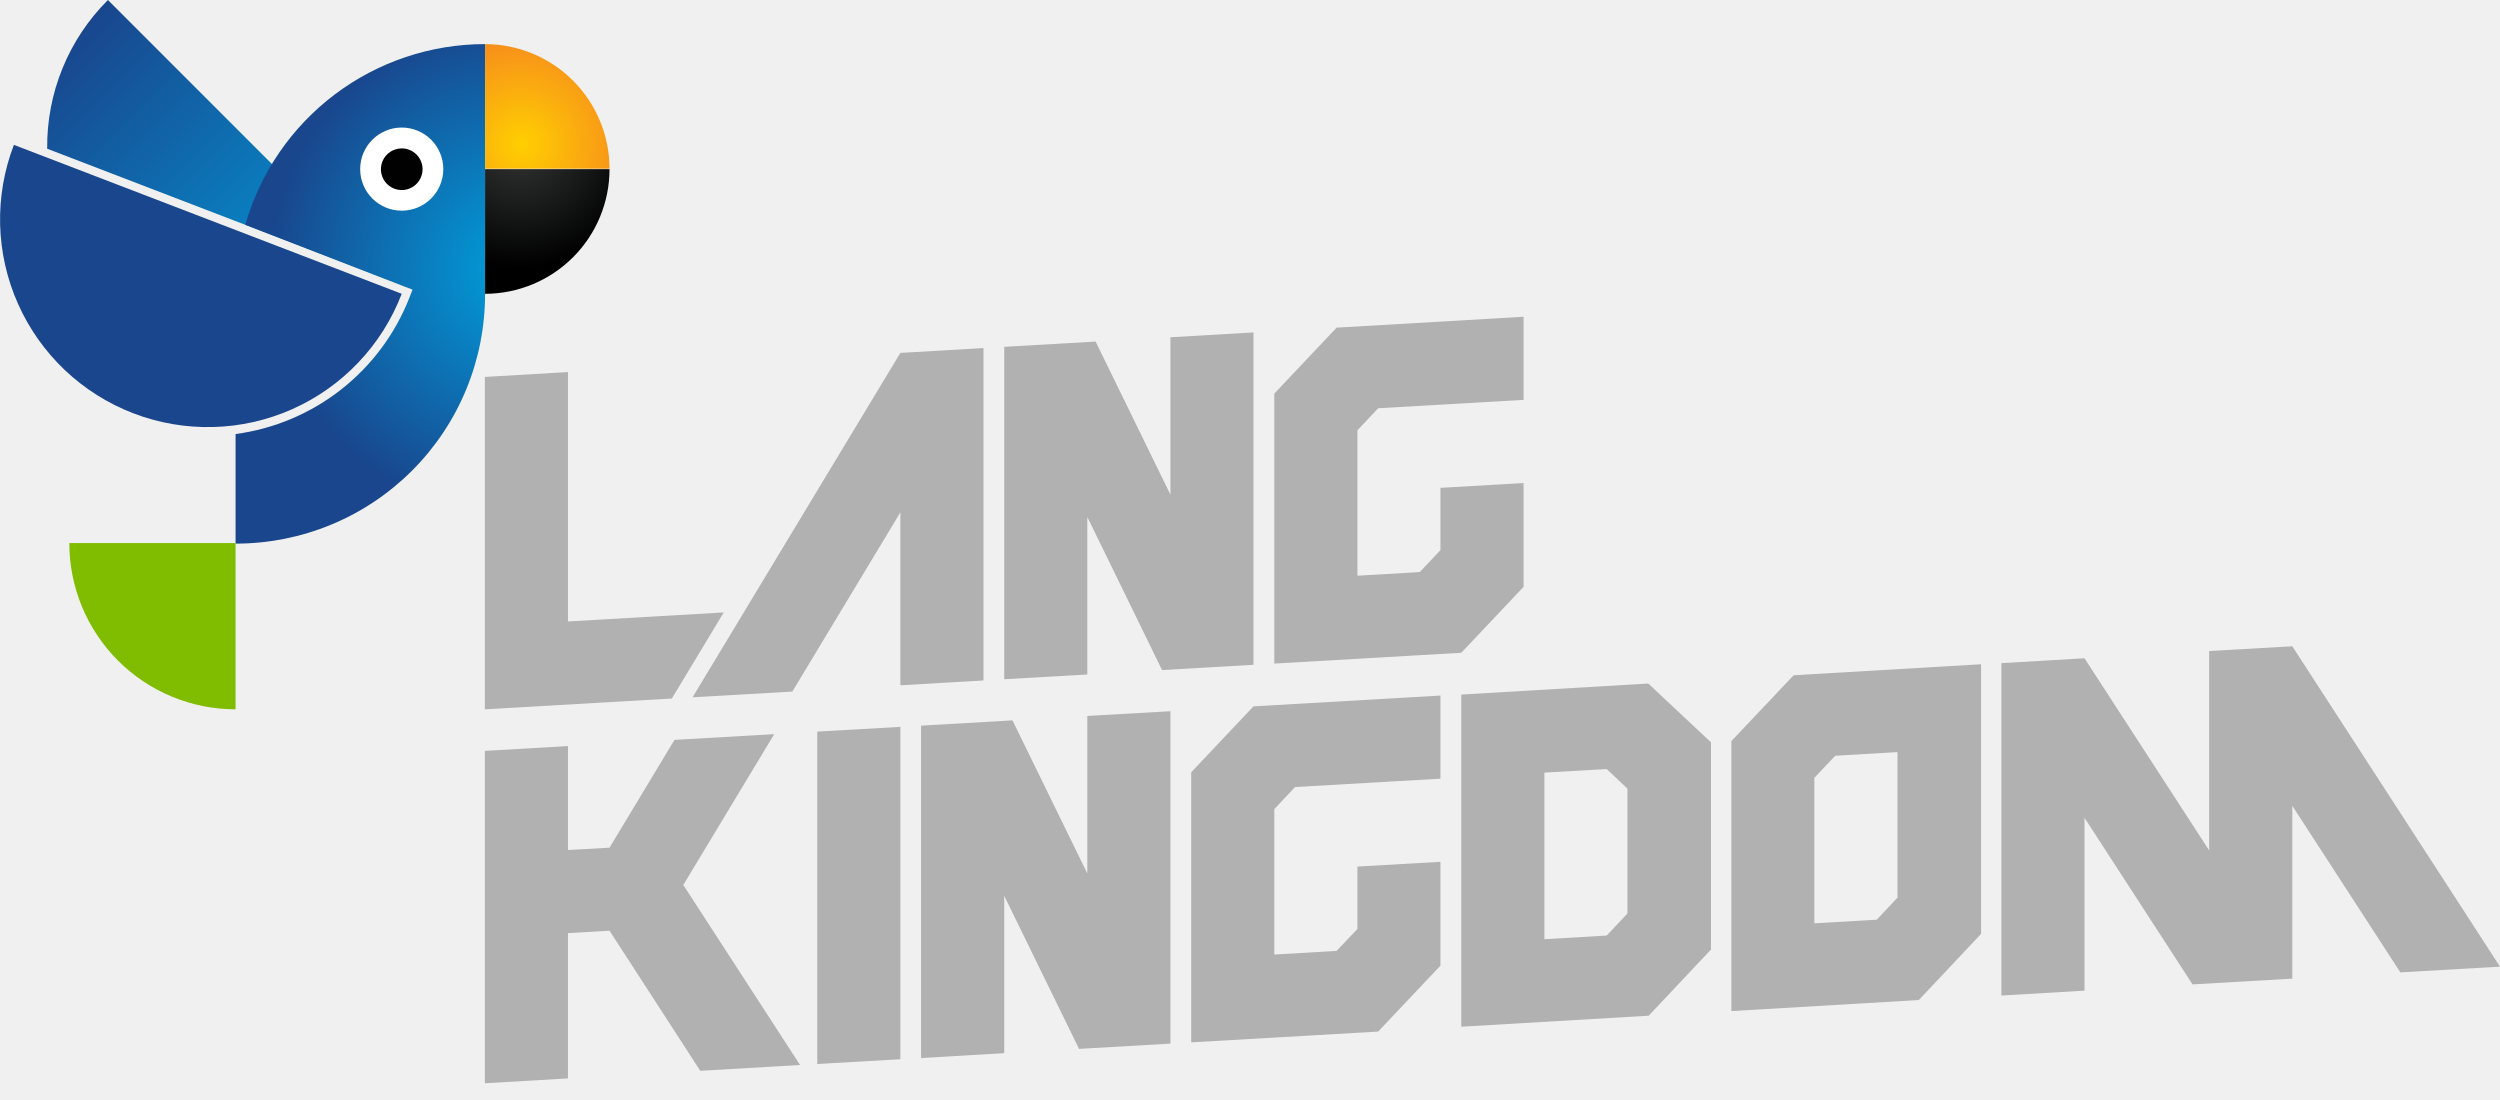
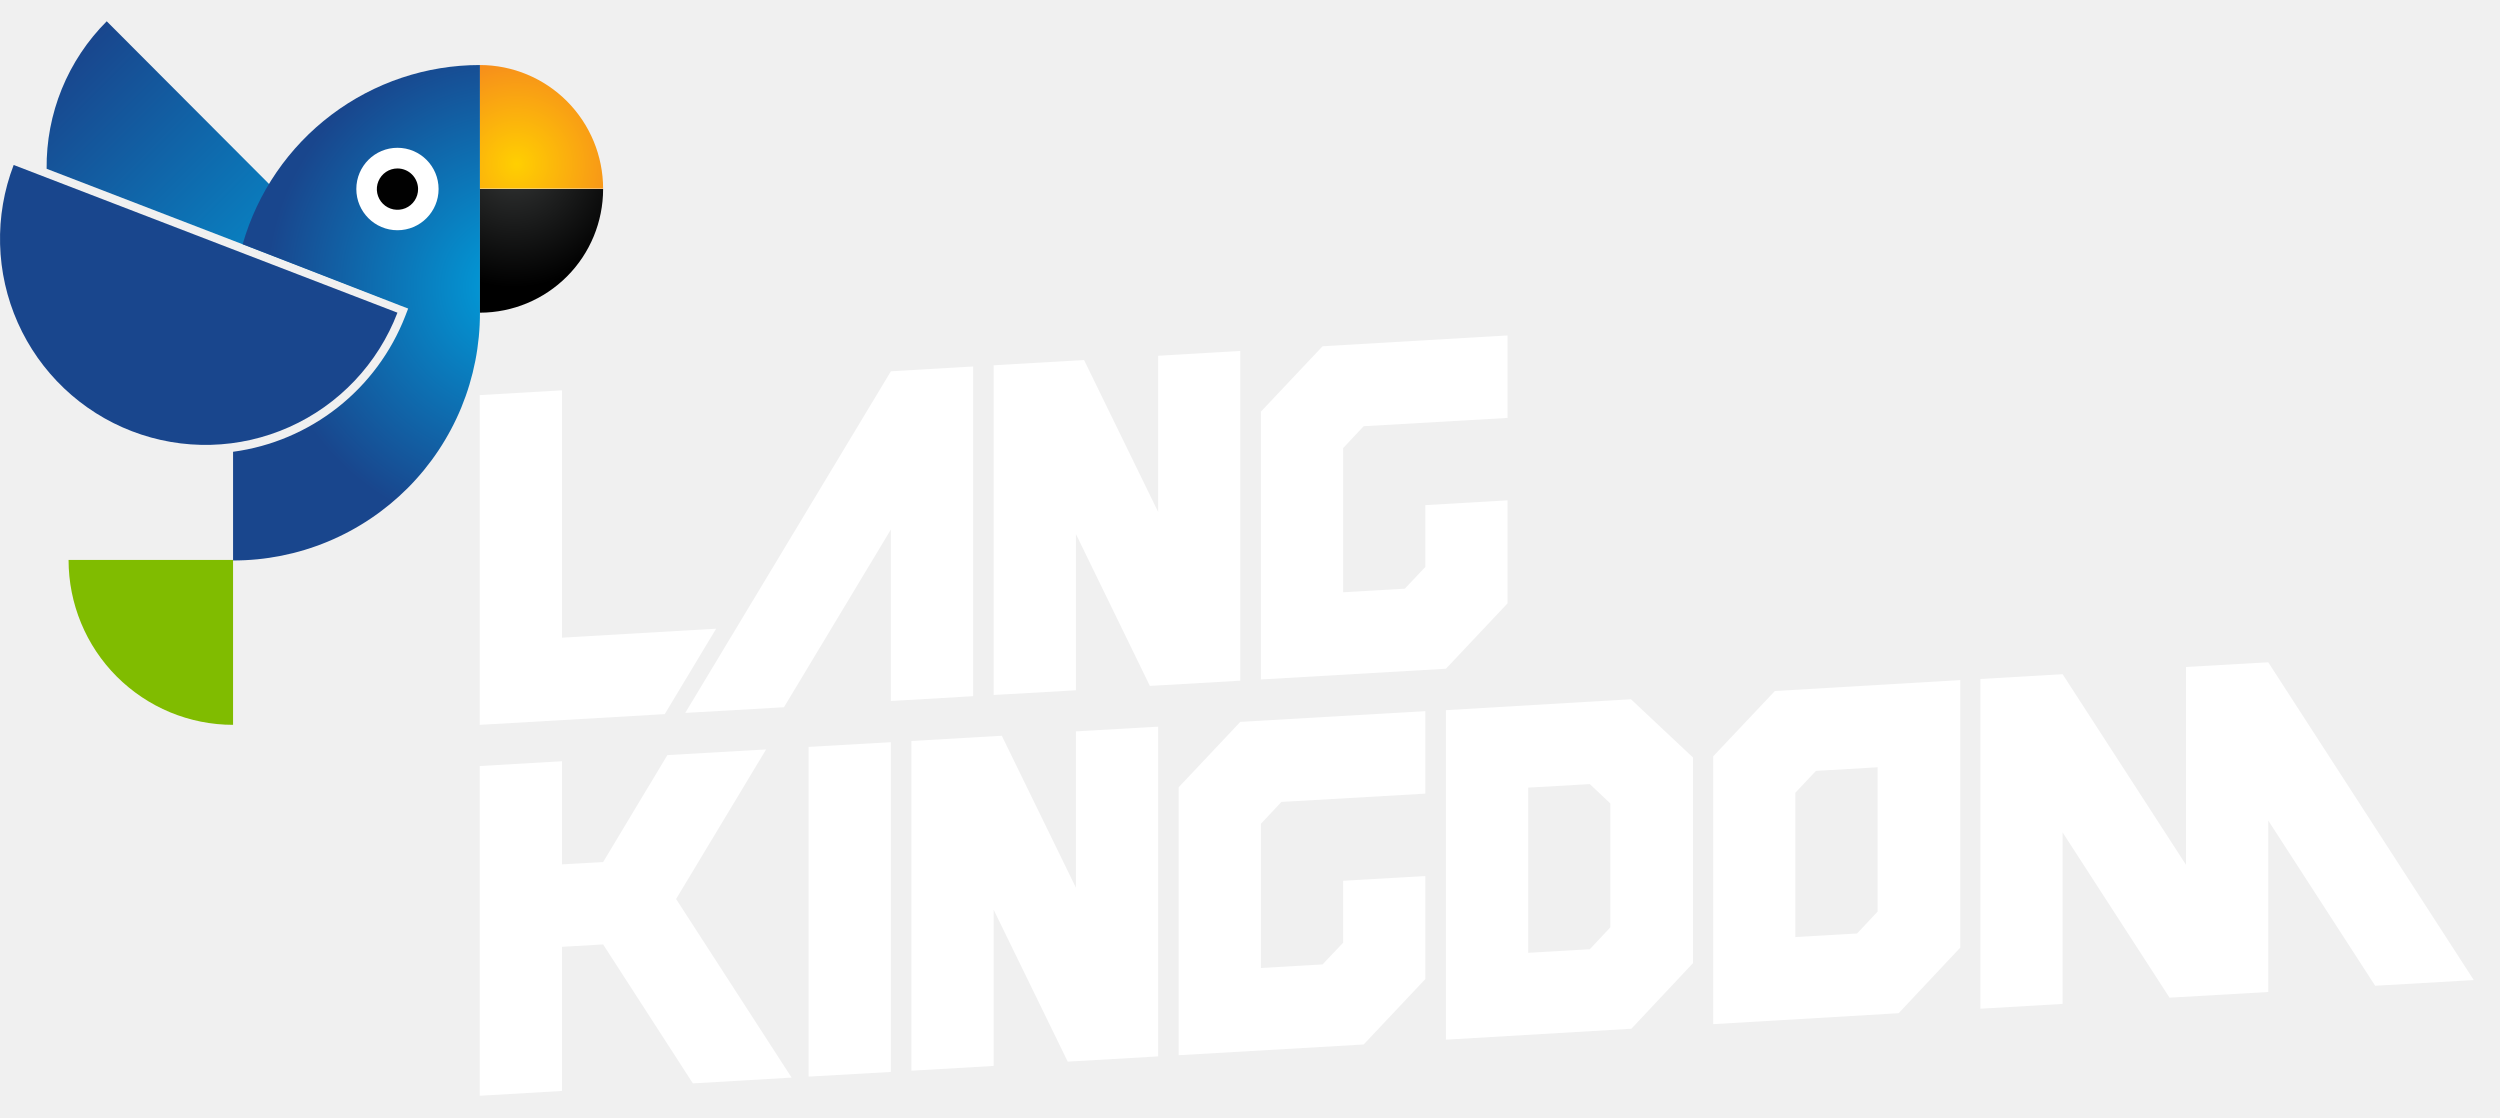
- <svg xmlns="http://www.w3.org/2000/svg" width="100" height="44" viewBox="0 0 100 44" fill="none">
-   <g clip-path="url(#clip0_2508_3359)">
-     <path d="M4.317 0C3.536 0.779 2.918 1.707 2.501 2.729C2.084 3.751 1.875 4.845 1.887 5.949L15.491 11.175L4.317 0Z" fill="url(#paint0_linear_2508_3359)" />
-     <path d="M9.811 8.992L16.188 11.466L16.501 11.585L16.382 11.893C15.816 13.344 14.873 14.616 13.649 15.577C12.425 16.539 10.966 17.155 9.423 17.362V21.745C10.735 21.746 12.034 21.488 13.247 20.986C14.459 20.485 15.56 19.748 16.487 18.82C17.414 17.892 18.149 16.79 18.649 15.577C19.149 14.364 19.405 13.064 19.403 11.752V1.764C17.236 1.763 15.128 2.469 13.397 3.773C11.667 5.077 10.408 6.909 9.811 8.992Z" fill="url(#paint1_radial_2508_3359)" />
-     <path d="M24.381 6.765H19.403V11.752C20.724 11.75 21.99 11.223 22.924 10.288C23.857 9.353 24.381 8.086 24.381 6.765Z" fill="url(#paint2_radial_2508_3359)" />
-     <path d="M16.069 8.427C16.987 8.427 17.732 7.683 17.732 6.765C17.732 5.847 16.987 5.102 16.069 5.102C15.151 5.102 14.407 5.847 14.407 6.765C14.407 7.683 15.151 8.427 16.069 8.427Z" fill="white" />
-     <path d="M16.903 6.765C16.904 6.93 16.855 7.091 16.764 7.229C16.673 7.367 16.544 7.474 16.391 7.538C16.239 7.602 16.071 7.619 15.909 7.587C15.747 7.555 15.598 7.476 15.482 7.36C15.364 7.244 15.285 7.095 15.252 6.933C15.22 6.772 15.236 6.604 15.299 6.451C15.362 6.299 15.469 6.168 15.606 6.076C15.743 5.985 15.904 5.936 16.069 5.936C16.29 5.936 16.501 6.023 16.657 6.178C16.813 6.334 16.902 6.544 16.903 6.765Z" fill="#010101" />
-     <path d="M2.773 21.723C2.773 23.487 3.474 25.178 4.721 26.425C5.339 27.043 6.072 27.533 6.879 27.867C7.685 28.201 8.55 28.373 9.423 28.373V21.723H2.773Z" fill="#80BC00" />
-     <path d="M19.403 1.764V6.747H24.381C24.38 5.427 23.855 4.16 22.922 3.226C21.989 2.292 20.723 1.766 19.403 1.764Z" fill="url(#paint3_radial_2508_3359)" />
-     <path d="M5.336 16.533C6.354 16.924 7.44 17.11 8.531 17.081C9.621 17.053 10.696 16.809 11.692 16.366C12.689 15.922 13.589 15.286 14.339 14.494C15.091 13.703 15.678 12.771 16.069 11.752L0.556 5.795C0.164 6.813 -0.023 7.9 0.005 8.991C0.034 10.082 0.277 11.157 0.721 12.154C1.164 13.151 1.801 14.051 2.592 14.803C3.384 15.554 4.317 16.142 5.336 16.533Z" fill="url(#paint4_linear_2508_3359)" />
-     <path d="M39.34 27.218V13.922L36.014 14.116L27.702 27.892L31.693 27.663L36.014 20.497V27.412L39.34 27.218Z" fill="#B1B1B1" />
-     <path d="M32.69 42.56L36.014 42.37V29.074L32.69 29.264V42.56Z" fill="#B1B1B1" />
-     <path d="M40.169 27.169L43.493 26.98V20.678L46.483 26.803L50.139 26.591V13.296L46.818 13.49V19.787L43.824 13.662L40.169 13.873V27.169Z" fill="#B1B1B1" />
-     <path d="M28.95 24.497L22.719 24.858V14.883L19.394 15.077V28.373L26.873 27.941L28.95 24.497Z" fill="#B1B1B1" />
-     <path d="M43.493 34.939L40.499 28.814L36.843 29.026V42.322L40.168 42.127V35.83L43.162 41.956L46.818 41.744V28.448L43.493 28.638V34.939Z" fill="#B1B1B1" />
-     <path d="M96.014 38.895L100 38.666L91.692 25.851L88.367 26.04V34.018L83.38 26.331L80.055 26.525V39.821L83.38 39.627V32.712L87.701 39.376L91.692 39.146V32.232L96.014 38.895Z" fill="#B1B1B1" />
-     <path d="M58.451 27.782V41.069L65.948 40.628L68.439 37.982V29.692L65.93 27.341L58.451 27.782ZM65.097 36.54L64.268 37.422L61.776 37.568V30.904L64.268 30.763L65.097 31.544V36.54Z" fill="#B1B1B1" />
-     <path d="M69.255 29.643V40.443L76.751 40.002L79.243 37.356V26.57L71.746 27.01L69.255 29.643ZM72.575 31.112L73.409 30.23L75.9 30.084V35.905L75.071 36.787L72.575 36.933V31.112Z" fill="#B1B1B1" />
-     <path d="M47.648 30.891V41.695L55.126 41.263L57.618 38.626V34.472L54.297 34.662V37.157L53.464 38.035L50.972 38.181V32.364L51.801 31.482L57.618 31.147V27.822L50.139 28.254L47.648 30.891Z" fill="#B1B1B1" />
-     <path d="M60.943 23.474V19.32L57.618 19.514V22.005L56.789 22.883L54.297 23.028V17.212L55.126 16.33L60.943 15.995V12.67L53.464 13.106L50.972 15.743V26.543L58.451 26.111L60.943 23.474Z" fill="#B1B1B1" />
-     <path d="M30.97 29.365L26.979 29.595L24.381 33.907L22.719 34V29.842L19.394 30.036V43.331L22.719 43.137V37.325L24.381 37.228L28.011 42.833L32.002 42.599L27.332 35.398L30.97 29.365Z" fill="#B1B1B1" />
-   </g>
+ <svg xmlns="http://www.w3.org/2000/svg" width="94" height="42" viewBox="0 0 94 42" fill="none">
+   <path d="M4.013 0.8C3.287 1.527 2.712 2.392 2.324 3.344C1.936 4.297 1.742 5.318 1.753 6.346L14.407 11.219L4.013 0.8Z" fill="url(#paint0_linear_2770_3470)" />
+   <path d="M9.124 9.183L15.055 11.49L15.347 11.601L15.236 11.889C14.71 13.241 13.832 14.427 12.694 15.323C11.555 16.22 10.198 16.795 8.763 16.987V21.074C9.983 21.075 11.192 20.835 12.319 20.367C13.447 19.899 14.471 19.212 15.334 18.347C16.196 17.481 16.879 16.454 17.345 15.323C17.81 14.192 18.048 12.98 18.046 11.757V11.757V2.445C16.03 2.444 14.069 3.102 12.46 4.317C10.85 5.533 9.679 7.241 9.124 9.183Z" fill="url(#paint1_radial_2770_3470)" />
+   <path d="M22.677 7.107H18.046V11.757C19.274 11.755 20.452 11.264 21.321 10.392C22.189 9.521 22.677 8.339 22.677 7.107V7.107Z" fill="url(#paint2_radial_2770_3470)" />
+   <path d="M14.945 8.657C15.799 8.657 16.491 7.963 16.491 7.107C16.491 6.251 15.799 5.557 14.945 5.557C14.091 5.557 13.398 6.251 13.398 7.107C13.398 7.963 14.091 8.657 14.945 8.657Z" fill="white" />
+   <path d="M15.72 7.107C15.721 7.261 15.676 7.412 15.591 7.54C15.506 7.668 15.386 7.769 15.244 7.828C15.102 7.887 14.947 7.903 14.796 7.874C14.645 7.844 14.507 7.771 14.398 7.662C14.289 7.554 14.215 7.415 14.184 7.264C14.154 7.113 14.169 6.957 14.228 6.815C14.287 6.673 14.386 6.551 14.513 6.465C14.641 6.38 14.791 6.334 14.944 6.334C15.149 6.334 15.346 6.415 15.491 6.56C15.636 6.705 15.719 6.902 15.72 7.107V7.107Z" fill="#010101" />
+   <path d="M2.578 21.053C2.578 22.698 3.229 24.275 4.389 25.438C4.964 26.013 5.646 26.47 6.396 26.782C7.147 27.093 7.951 27.254 8.763 27.254V21.053H2.578Z" fill="#80BC00" />
+   <path d="M18.046 2.445V7.091H22.677C22.675 5.86 22.187 4.679 21.319 3.808C20.451 2.937 19.274 2.447 18.046 2.445V2.445Z" fill="url(#paint3_radial_2770_3470)" />
+   <path d="M4.961 16.214C5.908 16.579 6.918 16.753 7.933 16.726C8.947 16.699 9.946 16.472 10.874 16.058C11.801 15.645 12.637 15.052 13.336 14.314C14.034 13.576 14.581 12.707 14.944 11.757L0.514 6.203C0.15 7.153 -0.024 8.165 0.003 9.183C0.029 10.2 0.255 11.202 0.668 12.132C1.081 13.062 1.673 13.901 2.409 14.601C3.146 15.302 4.013 15.85 4.961 16.214V16.214Z" fill="url(#paint4_linear_2770_3470)" />
+   <path d="M36.59 26.176V13.78L33.497 13.961L25.765 26.805L29.477 26.592L33.497 19.91V26.357L36.59 26.176Z" fill="white" />
+   <path d="M30.404 40.48L33.497 40.304V27.907L30.404 28.084V40.48Z" fill="white" />
+   <path d="M37.361 26.131L40.454 25.954V20.079L43.235 25.79L46.635 25.593V13.196L43.546 13.377V19.248L40.761 13.538L37.361 13.735V26.131Z" fill="white" />
+   <path d="M26.926 23.64L21.13 23.977V14.677L18.037 14.857V27.254L24.994 26.851L26.926 23.64Z" fill="white" />
+   <path d="M40.454 33.376L37.668 27.665L34.268 27.862V40.258L37.361 40.078V34.206L40.146 39.917L43.546 39.72V27.323L40.454 27.5V33.376Z" fill="white" />
+   <path d="M89.306 37.064L93.014 36.85L85.286 24.902L82.193 25.079V32.516L77.554 25.35L74.462 25.531V37.927L77.554 37.746V31.299L81.574 37.512L85.286 37.298V30.851L89.306 37.064Z" fill="white" />
+   <path d="M54.367 26.703V39.091L61.34 38.68L63.657 36.213V28.483L61.324 26.292L54.367 26.703ZM60.548 34.868L59.777 35.691L57.46 35.826V29.614L59.777 29.482L60.548 30.21V34.868Z" fill="white" />
+   <path d="M64.416 28.438V38.507L71.389 38.096L73.707 35.629V25.572L66.734 25.983L64.416 28.438ZM67.505 29.807L68.28 28.985L70.598 28.849V34.276L69.826 35.099L67.505 35.234V29.807Z" fill="white" />
+   <path d="M44.318 29.601V39.675L51.274 39.272L53.592 36.813V32.94L50.503 33.117V35.444L49.728 36.262L47.41 36.398V30.975L48.181 30.152L53.592 29.84V26.74L46.635 27.143L44.318 29.601Z" fill="white" />
+   <path d="M56.684 22.686V18.813L53.592 18.994V21.317L52.82 22.135L50.503 22.27V16.847L51.274 16.025L56.684 15.713V12.613L49.728 13.02L47.41 15.478V25.547L54.367 25.144L56.684 22.686Z" fill="white" />
+   <path d="M28.805 28.179L25.092 28.393L22.677 32.414L21.13 32.5V28.623L18.037 28.804V41.2L21.13 41.019V35.6L22.677 35.51L26.052 40.735L29.764 40.517L25.421 33.803L28.805 28.179Z" fill="white" />
  <defs>
-     <linearGradient id="paint0_linear_2508_3359" x1="2.22" y1="2.095" x2="13.973" y2="13.848" gradientUnits="userSpaceOnUse">
+     <linearGradient id="paint0_linear_2770_3470" x1="2.063" y1="2.753" x2="13.02" y2="13.685" gradientUnits="userSpaceOnUse">
      <stop stop-color="#19468D" />
      <stop offset="1" stop-color="#00A0DD" />
    </linearGradient>
-     <radialGradient id="paint1_radial_2508_3359" cx="0" cy="0" r="1" gradientUnits="userSpaceOnUse" gradientTransform="translate(20.7785 10.723) scale(9.99162 9.99188)">
+     <radialGradient id="paint1_radial_2770_3470" cx="0" cy="0" r="1" gradientUnits="userSpaceOnUse" gradientTransform="translate(19.3253 10.7976) scale(9.29384 9.31593)">
      <stop stop-color="#00A0DD" />
      <stop offset="1" stop-color="#19468D" />
    </radialGradient>
-     <radialGradient id="paint2_radial_2508_3359" cx="0" cy="0" r="1" gradientUnits="userSpaceOnUse" gradientTransform="translate(20.7778 5.72578) scale(5.00154)">
+     <radialGradient id="paint2_radial_2770_3470" cx="0" cy="0" r="1" gradientUnits="userSpaceOnUse" gradientTransform="translate(19.3245 6.13842) scale(4.65225 4.66331)">
      <stop stop-color="#343636" />
      <stop offset="1" />
    </radialGradient>
-     <radialGradient id="paint3_radial_2508_3359" cx="0" cy="0" r="1" gradientUnits="userSpaceOnUse" gradientTransform="translate(20.8827 5.75752) rotate(-90) scale(5.00167)">
+     <radialGradient id="paint3_radial_2770_3470" cx="0" cy="0" r="1" gradientUnits="userSpaceOnUse" gradientTransform="translate(19.4221 6.16804) rotate(-90) scale(4.66331 4.65225)">
      <stop stop-color="#FFCF01" />
      <stop offset="1" stop-color="#F58220" />
    </radialGradient>
-     <linearGradient id="paint4_linear_2508_3359" x1="434.491" y1="-947.643" x2="999.824" y2="-730.637" gradientUnits="userSpaceOnUse">
+     <linearGradient id="paint4_linear_2770_3470" x1="404.145" y1="-882.735" x2="930.314" y2="-681.237" gradientUnits="userSpaceOnUse">
      <stop stop-color="#19468D" />
      <stop offset="1" stop-color="#00A0DD" />
    </linearGradient>
-     <clipPath id="clip0_2508_3359">
-       <rect width="100" height="43.331" fill="white" />
-     </clipPath>
  </defs>
</svg>
